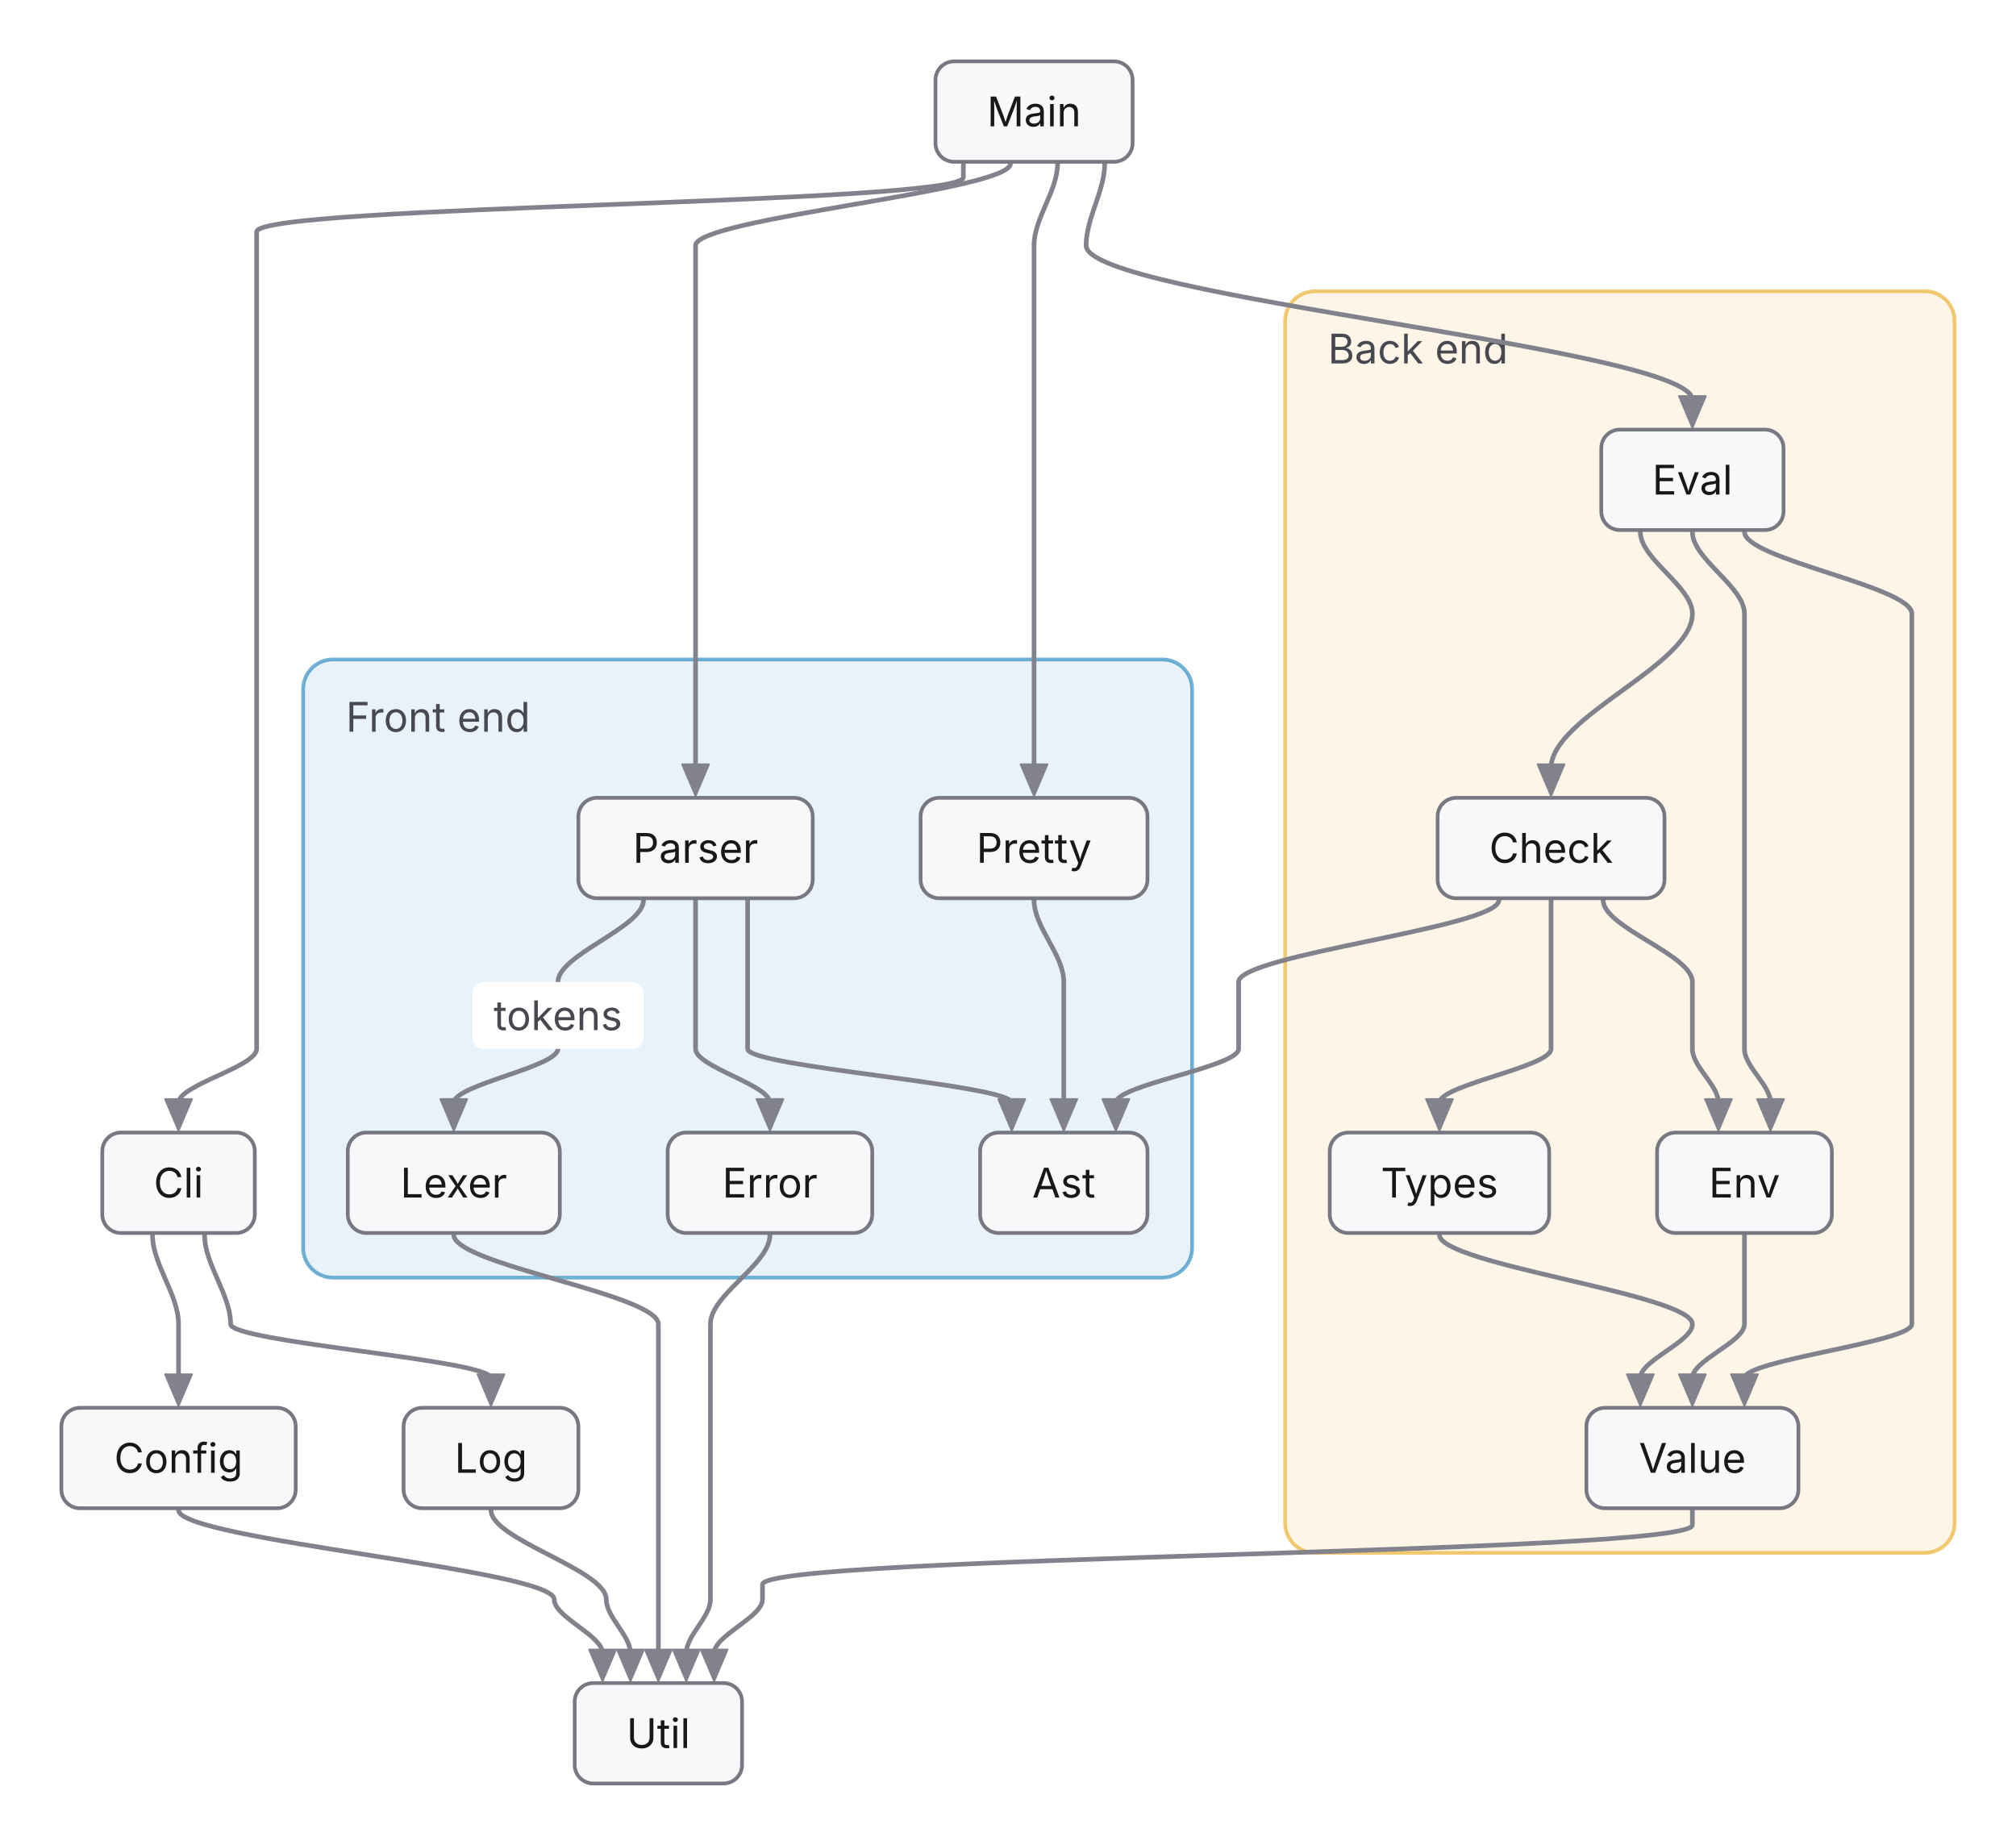
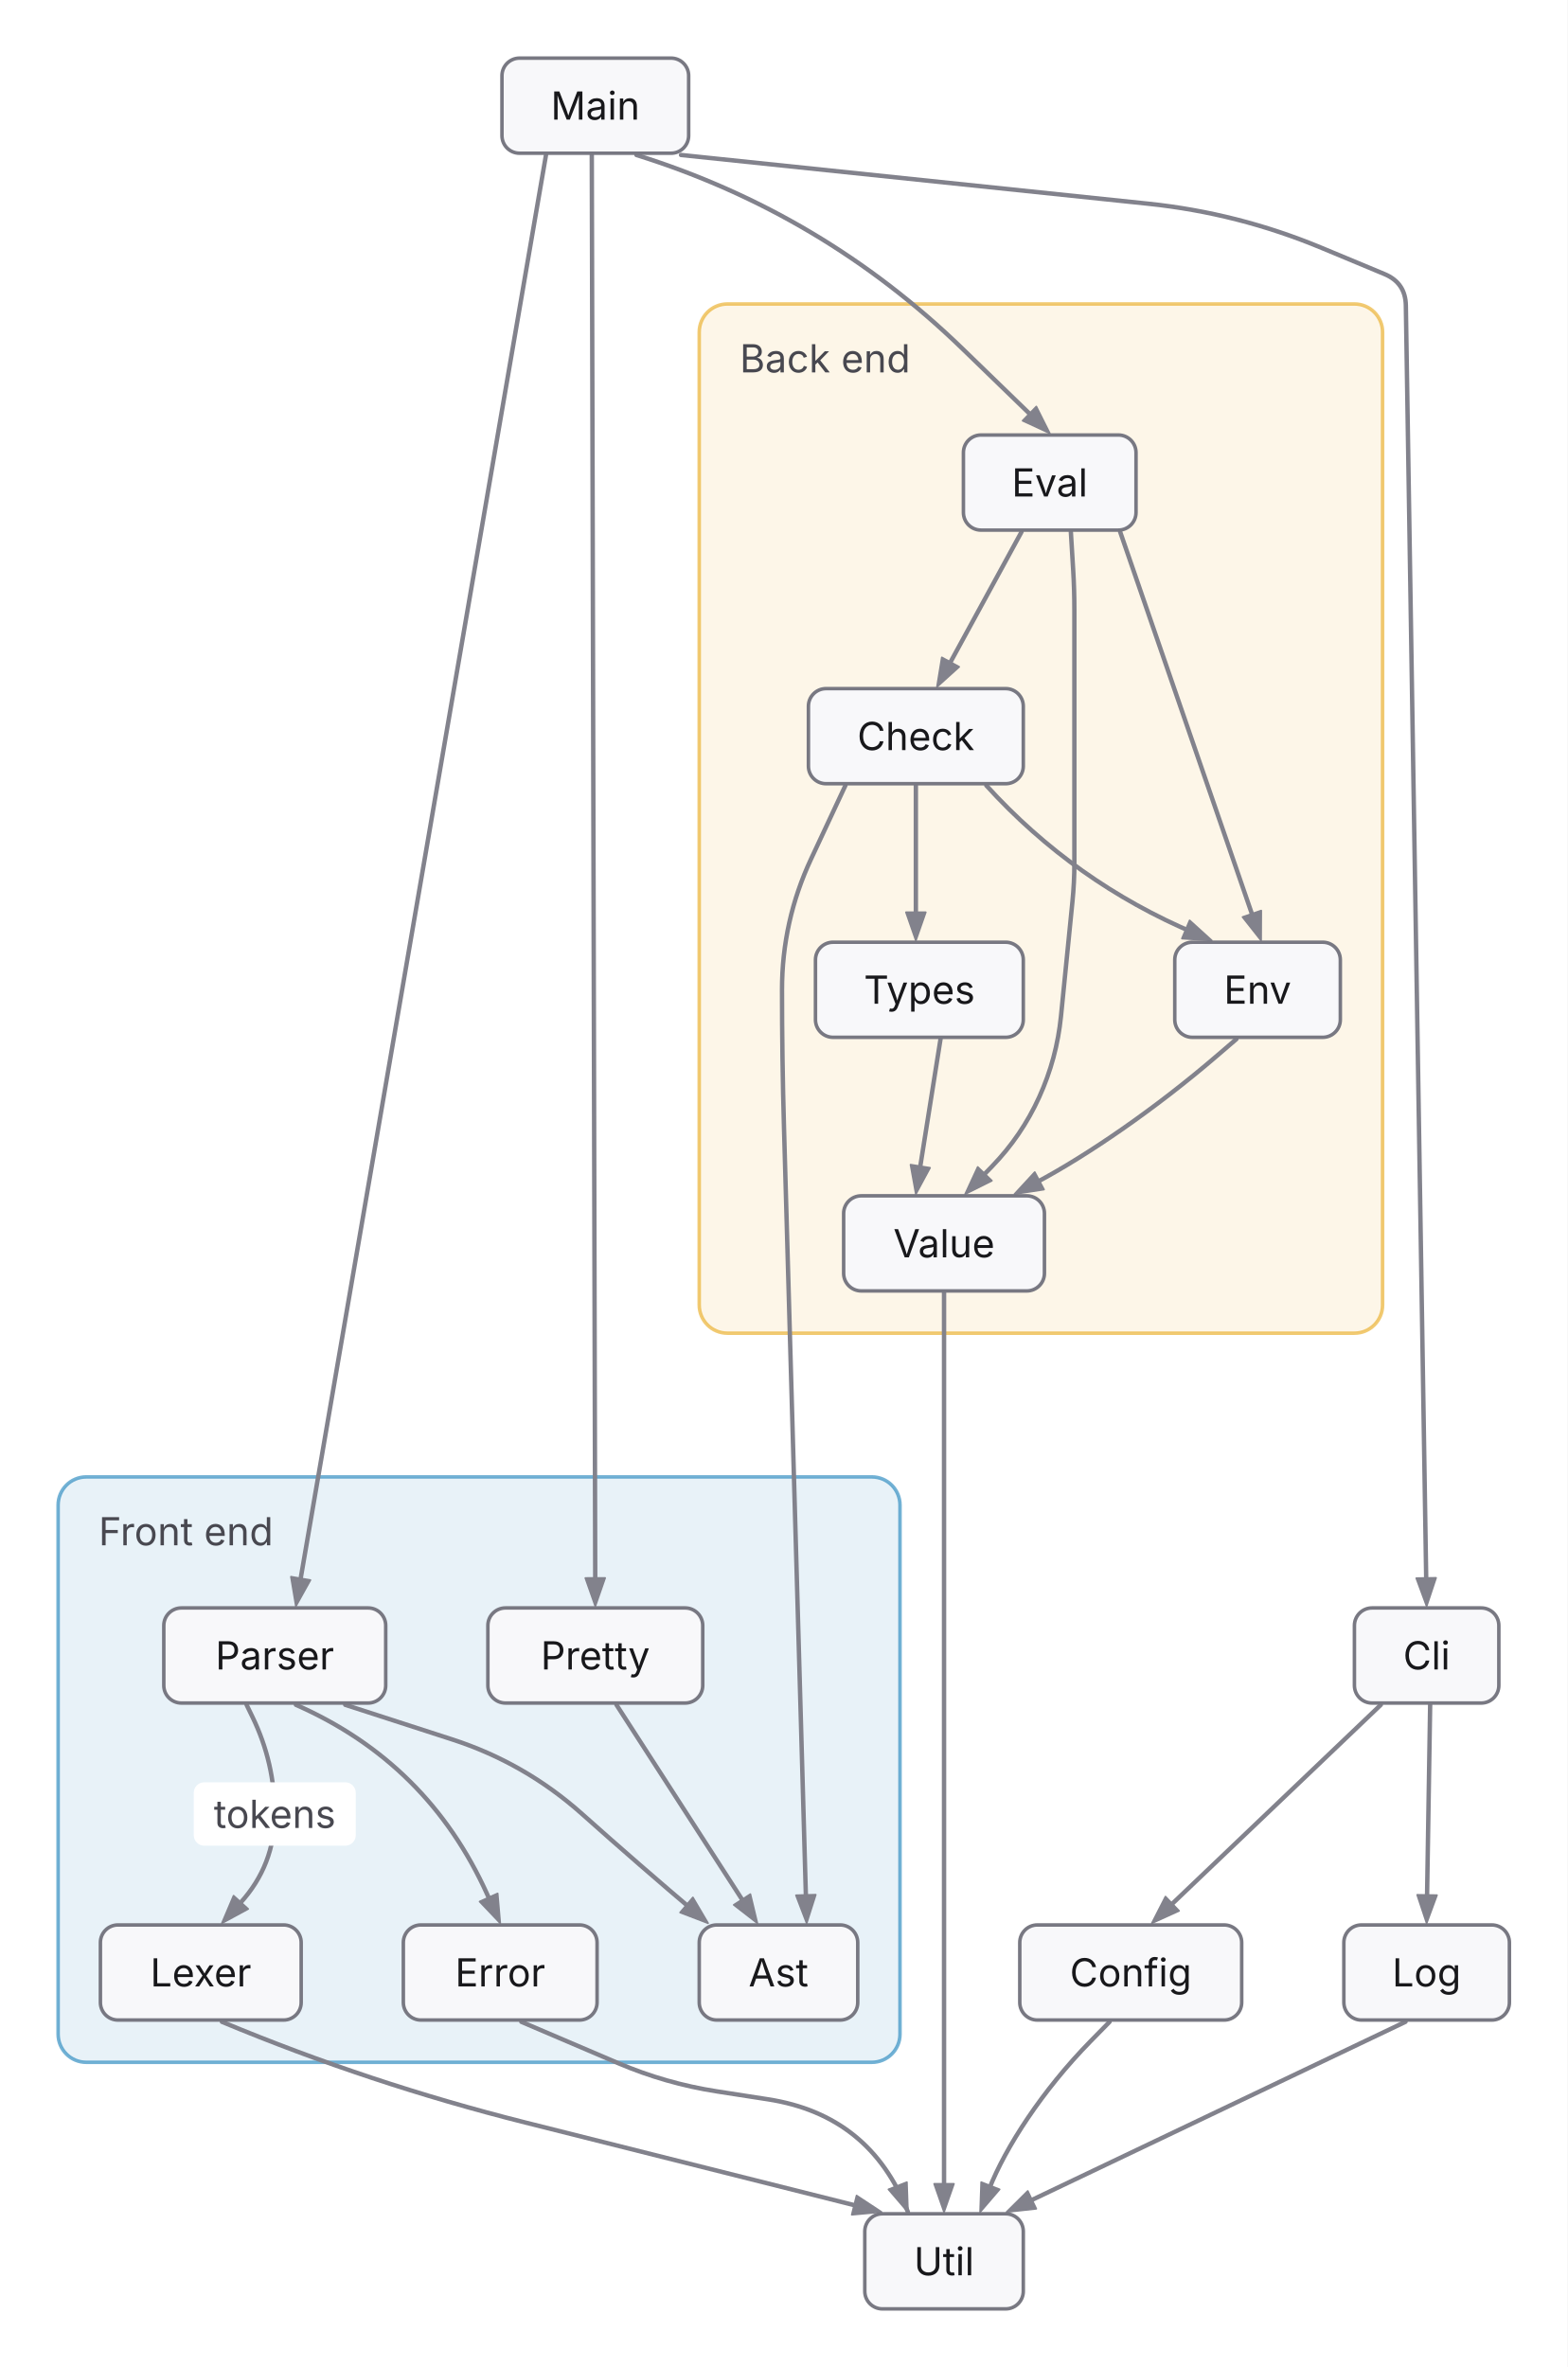
- <svg xmlns="http://www.w3.org/2000/svg" width="542" height="496" viewBox="0 0 542 496">
-   <path d="M0 0 L542 0 L542 496 L0 496 Z" fill="#ffffff" />
+ <svg xmlns="http://www.w3.org/2000/svg" width="445" height="672" viewBox="0 0 445 672">
+   <path d="M0 0 L445 0 L445 672 L0 672 Z" fill="#ffffff" />
  <g opacity="0.09">
-     <path d="M89.5 177.3 L312.5 177.3 C316.92 177.3 320.5 180.88 320.5 185.3 L320.5 335.5 C320.5 339.92 316.92 343.5 312.5 343.5 L89.5 343.5 C85.08 343.5 81.5 339.92 81.5 335.5 L81.5 185.3 C81.5 180.88 85.08 177.3 89.5 177.3 Z" fill="#0072b2" />
+     <path d="M24.5 419.3 L247.5 419.3 C251.92 419.3 255.5 422.88 255.5 427.3 L255.5 577.5 C255.5 581.92 251.92 585.5 247.5 585.5 L24.5 585.5 C20.08 585.5 16.5 581.92 16.5 577.5 L16.5 427.3 C16.5 422.88 20.08 419.3 24.5 419.3 Z" fill="#0072b2" />
  </g>
  <g opacity="0.55">
-     <path d="M89.5 177.3 L312.5 177.3 C316.92 177.3 320.5 180.88 320.5 185.3 L320.5 335.5 C320.5 339.92 316.92 343.5 312.5 343.5 L89.5 343.5 C85.08 343.5 81.5 339.92 81.5 335.5 L81.5 185.3 C81.5 180.88 85.08 177.3 89.5 177.3 Z" fill="none" stroke="#0072b2" stroke-width="1" />
+     <path d="M24.5 419.3 L247.5 419.3 C251.92 419.3 255.5 422.88 255.5 427.3 L255.5 577.5 C255.5 581.92 251.92 585.5 247.5 585.5 L24.5 585.5 C20.08 585.5 16.5 581.92 16.5 577.5 L16.5 427.3 C16.5 422.88 20.08 419.3 24.5 419.3 Z" fill="none" stroke="#0072b2" stroke-width="1" />
  </g>
-   <text x="93" y="196.72" font-size="11" fill="#484850" text-anchor="start" font-family="Inter, &quot;Helvetica Neue&quot;, Helvetica, Arial, sans-serif">Front end</text>
+   <text x="28" y="438.72" font-size="11" fill="#484850" text-anchor="start" font-family="Inter, &quot;Helvetica Neue&quot;, Helvetica, Arial, sans-serif">Front end</text>
  <g opacity="0.09">
-     <path d="M353.5 78.3 L517.5 78.3 C521.92 78.3 525.5 81.88 525.5 86.3 L525.5 409.5 C525.5 413.92 521.92 417.5 517.5 417.5 L353.5 417.5 C349.08 417.5 345.5 413.92 345.5 409.5 L345.5 86.3 C345.5 81.88 349.08 78.3 353.5 78.3 Z" fill="#e69f00" />
+     <path d="M206.5 86.3 L384.5 86.3 C388.92 86.3 392.5 89.88 392.5 94.3 L392.5 370.5 C392.5 374.92 388.92 378.5 384.5 378.5 L206.5 378.5 C202.08 378.5 198.5 374.92 198.5 370.5 L198.5 94.3 C198.5 89.88 202.08 86.3 206.5 86.3 Z" fill="#e69f00" />
  </g>
  <g opacity="0.55">
-     <path d="M353.5 78.3 L517.5 78.3 C521.92 78.3 525.5 81.88 525.5 86.3 L525.5 409.5 C525.5 413.92 521.92 417.5 517.5 417.5 L353.5 417.5 C349.08 417.5 345.5 413.92 345.5 409.5 L345.5 86.3 C345.5 81.88 349.08 78.3 353.5 78.3 Z" fill="none" stroke="#e69f00" stroke-width="1" />
+     <path d="M206.5 86.3 L384.5 86.3 C388.92 86.3 392.5 89.88 392.5 94.3 L392.5 370.5 C392.5 374.92 388.92 378.5 384.5 378.5 L206.5 378.5 C202.08 378.5 198.5 374.92 198.5 370.5 L198.5 94.3 C198.5 89.88 202.08 86.3 206.5 86.3 Z" fill="none" stroke="#e69f00" stroke-width="1" />
  </g>
-   <text x="357" y="97.72" font-size="11" fill="#484850" text-anchor="start" font-family="Inter, &quot;Helvetica Neue&quot;, Helvetica, Arial, sans-serif">Back end</text>
-   <path d="M259 44 C259 45.22 259 46.44 259 47.67 C259 55 69 55 69 62.33 C69 63.56 69 64.78 69 66 C69 82.33 69 98.67 69 115 C69 124.33 69 133.67 69 143 C69 150.33 69 157.67 69 165 C69 181.33 69 197.67 69 214 C69 223.33 69 232.67 69 242 C69 249.33 69 256.67 69 264 C69 270 69 276 69 282 C69 286.83 48 291.67 48 296.5" fill="none" stroke="#82828c" stroke-width="1.25" stroke-linecap="round" stroke-linejoin="round" />
-   <path d="M48 304 L44.4 295.5 L51.6 295.5 Z" fill="#82828c" stroke="#82828c" stroke-width="0.5" stroke-linecap="round" stroke-linejoin="round" />
-   <path d="M271.67 44 C271.67 51.33 187 58.67 187 66 C187 82.33 187 98.67 187 115 C187 124.33 187 133.67 187 143 C187 150.33 187 157.67 187 165 C187 178.83 187 192.67 187 206.5" fill="none" stroke="#82828c" stroke-width="1.25" stroke-linecap="round" stroke-linejoin="round" />
-   <path d="M187 214 L183.4 205.5 L190.6 205.5 Z" fill="#82828c" stroke="#82828c" stroke-width="0.5" stroke-linecap="round" stroke-linejoin="round" />
-   <path d="M297 44 C297 51.33 292 58.67 292 66 C292 79.83 455 93.67 455 107.5" fill="none" stroke="#82828c" stroke-width="1.25" stroke-linecap="round" stroke-linejoin="round" />
-   <path d="M455 115 L451.4 106.5 L458.6 106.5 Z" fill="#82828c" stroke="#82828c" stroke-width="0.5" stroke-linecap="round" stroke-linejoin="round" />
-   <path d="M41 332 C41 340 48 348 48 356 C48 360.83 48 365.67 48 370.5" fill="none" stroke="#82828c" stroke-width="1.25" stroke-linecap="round" stroke-linejoin="round" />
-   <path d="M48 378 L44.4 369.5 L51.6 369.5 Z" fill="#82828c" stroke="#82828c" stroke-width="0.5" stroke-linecap="round" stroke-linejoin="round" />
-   <path d="M55 332 C55 340 62 348 62 356 C62 360.83 132 365.67 132 370.5" fill="none" stroke="#82828c" stroke-width="1.25" stroke-linecap="round" stroke-linejoin="round" />
-   <path d="M132 378 L128.4 369.5 L135.6 369.5 Z" fill="#82828c" stroke="#82828c" stroke-width="0.5" stroke-linecap="round" stroke-linejoin="round" />
-   <path d="M173 242 C173 249.33 150 256.67 150 264 C150 270 150 276 150 282 C150 286.83 122 291.67 122 296.5" fill="none" stroke="#82828c" stroke-width="1.25" stroke-linecap="round" stroke-linejoin="round" />
-   <path d="M122 304 L118.4 295.5 L125.6 295.5 Z" fill="#82828c" stroke="#82828c" stroke-width="0.5" stroke-linecap="round" stroke-linejoin="round" />
-   <path d="M130 264 L170 264 C171.66 264 173 265.34 173 267 L173 279 C173 280.66 171.66 282 170 282 L130 282 C128.34 282 127 280.66 127 279 L127 267 C127 265.34 128.34 264 130 264 Z" fill="#ffffff" />
-   <text x="150" y="276.96" font-size="11" fill="#484850" text-anchor="middle" font-family="Inter, &quot;Helvetica Neue&quot;, Helvetica, Arial, sans-serif">tokens</text>
-   <path d="M201 242 C201 249.33 201 256.67 201 264 C201 270 201 276 201 282 C201 286.83 272 291.67 272 296.5" fill="none" stroke="#82828c" stroke-width="1.25" stroke-linecap="round" stroke-linejoin="round" />
-   <path d="M272 304 L268.4 295.5 L275.6 295.5 Z" fill="#82828c" stroke="#82828c" stroke-width="0.5" stroke-linecap="round" stroke-linejoin="round" />
-   <path d="M187 242 C187 249.33 187 256.67 187 264 C187 270 187 276 187 282 C187 286.83 207 291.67 207 296.5" fill="none" stroke="#82828c" stroke-width="1.25" stroke-linecap="round" stroke-linejoin="round" />
-   <path d="M207 304 L203.4 295.5 L210.6 295.5 Z" fill="#82828c" stroke="#82828c" stroke-width="0.5" stroke-linecap="round" stroke-linejoin="round" />
-   <path d="M441 143 C441 150.33 455 157.67 455 165 C455 178.83 417 192.67 417 206.5" fill="none" stroke="#82828c" stroke-width="1.25" stroke-linecap="round" stroke-linejoin="round" />
-   <path d="M417 214 L413.4 205.5 L420.6 205.5 Z" fill="#82828c" stroke="#82828c" stroke-width="0.5" stroke-linecap="round" stroke-linejoin="round" />
-   <path d="M455 143 C455 150.33 469 157.67 469 165 C469 181.33 469 197.67 469 214 C469 223.33 469 232.67 469 242 C469 249.33 469 256.67 469 264 C469 270 469 276 469 282 C469 286.83 476 291.67 476 296.5" fill="none" stroke="#82828c" stroke-width="1.25" stroke-linecap="round" stroke-linejoin="round" />
-   <path d="M476 304 L472.4 295.5 L479.6 295.5 Z" fill="#82828c" stroke="#82828c" stroke-width="0.5" stroke-linecap="round" stroke-linejoin="round" />
-   <path d="M469 143 C469 150.33 514 157.67 514 165 C514 181.33 514 197.67 514 214 C514 223.33 514 232.67 514 242 C514 249.33 514 256.67 514 264 C514 270 514 276 514 282 C514 289.33 514 296.67 514 304 C514 313.33 514 322.67 514 332 C514 340 514 348 514 356 C514 360.83 469 365.67 469 370.5" fill="none" stroke="#82828c" stroke-width="1.25" stroke-linecap="round" stroke-linejoin="round" />
-   <path d="M469 378 L465.4 369.5 L472.6 369.5 Z" fill="#82828c" stroke="#82828c" stroke-width="0.5" stroke-linecap="round" stroke-linejoin="round" />
-   <path d="M417 242 C417 249.33 417 256.67 417 264 C417 270 417 276 417 282 C417 286.83 387 291.67 387 296.5" fill="none" stroke="#82828c" stroke-width="1.25" stroke-linecap="round" stroke-linejoin="round" />
-   <path d="M387 304 L383.4 295.5 L390.6 295.5 Z" fill="#82828c" stroke="#82828c" stroke-width="0.5" stroke-linecap="round" stroke-linejoin="round" />
-   <path d="M431 242 C431 249.33 455 256.67 455 264 C455 270 455 276 455 282 C455 286.83 462 291.67 462 296.5" fill="none" stroke="#82828c" stroke-width="1.25" stroke-linecap="round" stroke-linejoin="round" />
-   <path d="M462 304 L458.4 295.5 L465.6 295.5 Z" fill="#82828c" stroke="#82828c" stroke-width="0.5" stroke-linecap="round" stroke-linejoin="round" />
-   <path d="M403 242 C403 249.33 333 256.67 333 264 C333 270 333 276 333 282 C333 286.83 300 291.67 300 296.5" fill="none" stroke="#82828c" stroke-width="1.25" stroke-linecap="round" stroke-linejoin="round" />
-   <path d="M300 304 L296.4 295.5 L303.6 295.5 Z" fill="#82828c" stroke="#82828c" stroke-width="0.5" stroke-linecap="round" stroke-linejoin="round" />
-   <path d="M387 332 C387 340 455 348 455 356 C455 360.83 441 365.67 441 370.5" fill="none" stroke="#82828c" stroke-width="1.25" stroke-linecap="round" stroke-linejoin="round" />
-   <path d="M441 378 L437.4 369.5 L444.6 369.5 Z" fill="#82828c" stroke="#82828c" stroke-width="0.5" stroke-linecap="round" stroke-linejoin="round" />
-   <path d="M469 332 C469 340 469 348 469 356 C469 360.83 455 365.67 455 370.5" fill="none" stroke="#82828c" stroke-width="1.25" stroke-linecap="round" stroke-linejoin="round" />
-   <path d="M455 378 L451.4 369.5 L458.6 369.5 Z" fill="#82828c" stroke="#82828c" stroke-width="0.5" stroke-linecap="round" stroke-linejoin="round" />
-   <path d="M48 406 C48 414 149 422 149 430 C149 434.83 162 439.67 162 444.5" fill="none" stroke="#82828c" stroke-width="1.25" stroke-linecap="round" stroke-linejoin="round" />
-   <path d="M162 452 L158.4 443.5 L165.6 443.5 Z" fill="#82828c" stroke="#82828c" stroke-width="0.5" stroke-linecap="round" stroke-linejoin="round" />
-   <path d="M132 406 C132 414 163 422 163 430 C163 434.83 169.5 439.67 169.5 444.5" fill="none" stroke="#82828c" stroke-width="1.25" stroke-linecap="round" stroke-linejoin="round" />
-   <path d="M169.5 452 L165.9 443.5 L173.1 443.5 Z" fill="#82828c" stroke="#82828c" stroke-width="0.5" stroke-linecap="round" stroke-linejoin="round" />
-   <path d="M122 332 C122 340 177 348 177 356 C177 363.33 177 370.67 177 378 C177 387.33 177 396.67 177 406 C177 414 177 422 177 430 C177 434.83 177 439.67 177 444.5" fill="none" stroke="#82828c" stroke-width="1.25" stroke-linecap="round" stroke-linejoin="round" />
-   <path d="M177 452 L173.4 443.5 L180.6 443.5 Z" fill="#82828c" stroke="#82828c" stroke-width="0.5" stroke-linecap="round" stroke-linejoin="round" />
-   <path d="M207 332 C207 340 191 348 191 356 C191 363.33 191 370.67 191 378 C191 387.33 191 396.67 191 406 C191 414 191 422 191 430 C191 434.83 184.5 439.67 184.5 444.5" fill="none" stroke="#82828c" stroke-width="1.25" stroke-linecap="round" stroke-linejoin="round" />
-   <path d="M184.5 452 L180.9 443.5 L188.1 443.5 Z" fill="#82828c" stroke="#82828c" stroke-width="0.5" stroke-linecap="round" stroke-linejoin="round" />
-   <path d="M278 242 C278 249.33 286 256.67 286 264 C286 270 286 276 286 282 C286 286.83 286 291.67 286 296.5" fill="none" stroke="#82828c" stroke-width="1.25" stroke-linecap="round" stroke-linejoin="round" />
-   <path d="M286 304 L282.4 295.5 L289.6 295.5 Z" fill="#82828c" stroke="#82828c" stroke-width="0.5" stroke-linecap="round" stroke-linejoin="round" />
-   <path d="M284.33 44 C284.33 51.33 278 58.67 278 66 C278 82.33 278 98.67 278 115 C278 124.33 278 133.67 278 143 C278 150.33 278 157.67 278 165 C278 178.83 278 192.67 278 206.5" fill="none" stroke="#82828c" stroke-width="1.25" stroke-linecap="round" stroke-linejoin="round" />
-   <path d="M278 214 L274.4 205.5 L281.6 205.5 Z" fill="#82828c" stroke="#82828c" stroke-width="0.5" stroke-linecap="round" stroke-linejoin="round" />
-   <path d="M455 406 C455 407.33 455 408.67 455 410 C455 418 205 418 205 426 C205 427.33 205 428.67 205 430 C205 434.83 192 439.67 192 444.5" fill="none" stroke="#82828c" stroke-width="1.25" stroke-linecap="round" stroke-linejoin="round" />
-   <path d="M192 452 L188.4 443.5 L195.6 443.5 Z" fill="#82828c" stroke="#82828c" stroke-width="0.5" stroke-linecap="round" stroke-linejoin="round" />
-   <path d="M256.5 16.5 L299.5 16.5 C302.26 16.5 304.5 18.74 304.5 21.5 L304.5 38.5 C304.5 41.26 302.26 43.5 299.5 43.5 L256.5 43.5 C253.74 43.5 251.5 41.26 251.5 38.5 L251.5 21.5 C251.5 18.74 253.74 16.5 256.5 16.5 Z" fill="#f8f8fa" stroke="#787882" stroke-width="1" />
-   <text x="278" y="33.96" font-size="11" fill="#18181b" text-anchor="middle" font-family="Inter, &quot;Helvetica Neue&quot;, Helvetica, Arial, sans-serif">Main</text>
-   <path d="M32.5 304.5 L63.5 304.5 C66.26 304.5 68.5 306.74 68.5 309.5 L68.5 326.5 C68.5 329.26 66.26 331.5 63.5 331.5 L32.5 331.5 C29.74 331.5 27.5 329.26 27.5 326.5 L27.5 309.5 C27.5 306.74 29.74 304.5 32.5 304.5 Z" fill="#f8f8fa" stroke="#787882" stroke-width="1" />
-   <text x="48" y="321.96" font-size="11" fill="#18181b" text-anchor="middle" font-family="Inter, &quot;Helvetica Neue&quot;, Helvetica, Arial, sans-serif">Cli</text>
-   <path d="M21.5 378.5 L74.5 378.5 C77.26 378.5 79.5 380.74 79.5 383.5 L79.5 400.5 C79.5 403.26 77.26 405.5 74.5 405.5 L21.5 405.5 C18.74 405.5 16.5 403.26 16.5 400.5 L16.5 383.5 C16.5 380.74 18.74 378.5 21.5 378.5 Z" fill="#f8f8fa" stroke="#787882" stroke-width="1" />
-   <text x="48" y="395.96" font-size="11" fill="#18181b" text-anchor="middle" font-family="Inter, &quot;Helvetica Neue&quot;, Helvetica, Arial, sans-serif">Config</text>
-   <path d="M113.5 378.5 L150.5 378.5 C153.26 378.5 155.5 380.74 155.5 383.5 L155.5 400.5 C155.5 403.26 153.26 405.5 150.5 405.5 L113.5 405.5 C110.74 405.5 108.5 403.26 108.5 400.5 L108.5 383.5 C108.5 380.74 110.74 378.5 113.5 378.5 Z" fill="#f8f8fa" stroke="#787882" stroke-width="1" />
-   <text x="132" y="395.96" font-size="11" fill="#18181b" text-anchor="middle" font-family="Inter, &quot;Helvetica Neue&quot;, Helvetica, Arial, sans-serif">Log</text>
-   <path d="M160.5 214.5 L213.5 214.5 C216.26 214.5 218.5 216.74 218.5 219.5 L218.5 236.5 C218.5 239.26 216.26 241.5 213.5 241.5 L160.5 241.5 C157.74 241.5 155.5 239.26 155.5 236.5 L155.5 219.5 C155.5 216.74 157.74 214.5 160.5 214.5 Z" fill="#f8f8fa" stroke="#787882" stroke-width="1" />
-   <text x="187" y="231.96" font-size="11" fill="#18181b" text-anchor="middle" font-family="Inter, &quot;Helvetica Neue&quot;, Helvetica, Arial, sans-serif">Parser</text>
-   <path d="M98.5 304.5 L145.5 304.5 C148.26 304.5 150.5 306.74 150.5 309.5 L150.5 326.5 C150.5 329.26 148.26 331.5 145.5 331.5 L98.5 331.5 C95.74 331.5 93.5 329.26 93.5 326.5 L93.5 309.5 C93.5 306.74 95.74 304.5 98.5 304.5 Z" fill="#f8f8fa" stroke="#787882" stroke-width="1" />
-   <text x="122" y="321.96" font-size="11" fill="#18181b" text-anchor="middle" font-family="Inter, &quot;Helvetica Neue&quot;, Helvetica, Arial, sans-serif">Lexer</text>
-   <path d="M268.5 304.5 L303.5 304.5 C306.26 304.5 308.5 306.74 308.5 309.5 L308.5 326.5 C308.5 329.26 306.26 331.5 303.5 331.5 L268.5 331.5 C265.74 331.5 263.5 329.26 263.5 326.5 L263.5 309.5 C263.5 306.74 265.74 304.5 268.5 304.5 Z" fill="#f8f8fa" stroke="#787882" stroke-width="1" />
-   <text x="286" y="321.96" font-size="11" fill="#18181b" text-anchor="middle" font-family="Inter, &quot;Helvetica Neue&quot;, Helvetica, Arial, sans-serif">Ast</text>
-   <path d="M184.5 304.5 L229.5 304.5 C232.26 304.5 234.5 306.74 234.5 309.5 L234.5 326.5 C234.5 329.26 232.26 331.5 229.5 331.5 L184.5 331.5 C181.74 331.5 179.5 329.26 179.5 326.5 L179.5 309.5 C179.5 306.74 181.74 304.5 184.5 304.5 Z" fill="#f8f8fa" stroke="#787882" stroke-width="1" />
-   <text x="207" y="321.96" font-size="11" fill="#18181b" text-anchor="middle" font-family="Inter, &quot;Helvetica Neue&quot;, Helvetica, Arial, sans-serif">Error</text>
-   <path d="M435.5 115.5 L474.5 115.5 C477.26 115.5 479.5 117.74 479.5 120.5 L479.5 137.5 C479.5 140.26 477.26 142.5 474.5 142.5 L435.5 142.5 C432.74 142.5 430.5 140.26 430.5 137.5 L430.5 120.5 C430.5 117.74 432.74 115.5 435.5 115.5 Z" fill="#f8f8fa" stroke="#787882" stroke-width="1" />
-   <text x="455" y="132.96" font-size="11" fill="#18181b" text-anchor="middle" font-family="Inter, &quot;Helvetica Neue&quot;, Helvetica, Arial, sans-serif">Eval</text>
-   <path d="M391.5 214.5 L442.5 214.5 C445.26 214.5 447.5 216.74 447.5 219.5 L447.5 236.5 C447.5 239.26 445.26 241.5 442.5 241.5 L391.5 241.5 C388.74 241.5 386.5 239.26 386.5 236.5 L386.5 219.5 C386.5 216.74 388.74 214.5 391.5 214.5 Z" fill="#f8f8fa" stroke="#787882" stroke-width="1" />
-   <text x="417" y="231.96" font-size="11" fill="#18181b" text-anchor="middle" font-family="Inter, &quot;Helvetica Neue&quot;, Helvetica, Arial, sans-serif">Check</text>
-   <path d="M362.5 304.5 L411.5 304.5 C414.26 304.5 416.5 306.74 416.5 309.5 L416.5 326.5 C416.5 329.26 414.26 331.5 411.5 331.5 L362.5 331.5 C359.74 331.5 357.5 329.26 357.5 326.5 L357.5 309.5 C357.5 306.74 359.74 304.5 362.5 304.5 Z" fill="#f8f8fa" stroke="#787882" stroke-width="1" />
-   <text x="387" y="321.96" font-size="11" fill="#18181b" text-anchor="middle" font-family="Inter, &quot;Helvetica Neue&quot;, Helvetica, Arial, sans-serif">Types</text>
-   <path d="M450.5 304.5 L487.5 304.5 C490.26 304.5 492.5 306.74 492.5 309.5 L492.5 326.5 C492.5 329.26 490.26 331.5 487.5 331.5 L450.5 331.5 C447.74 331.5 445.5 329.26 445.5 326.5 L445.5 309.5 C445.5 306.74 447.74 304.5 450.5 304.5 Z" fill="#f8f8fa" stroke="#787882" stroke-width="1" />
-   <text x="469" y="321.96" font-size="11" fill="#18181b" text-anchor="middle" font-family="Inter, &quot;Helvetica Neue&quot;, Helvetica, Arial, sans-serif">Env</text>
-   <path d="M431.5 378.5 L478.5 378.5 C481.26 378.5 483.5 380.74 483.5 383.5 L483.5 400.5 C483.5 403.26 481.26 405.5 478.5 405.5 L431.5 405.5 C428.74 405.5 426.5 403.26 426.5 400.5 L426.5 383.5 C426.5 380.74 428.74 378.5 431.5 378.5 Z" fill="#f8f8fa" stroke="#787882" stroke-width="1" />
-   <text x="455" y="395.96" font-size="11" fill="#18181b" text-anchor="middle" font-family="Inter, &quot;Helvetica Neue&quot;, Helvetica, Arial, sans-serif">Value</text>
-   <path d="M159.5 452.5 L194.5 452.5 C197.26 452.5 199.5 454.74 199.5 457.5 L199.5 474.5 C199.5 477.26 197.26 479.5 194.5 479.5 L159.5 479.5 C156.74 479.5 154.5 477.26 154.5 474.5 L154.5 457.5 C154.5 454.74 156.74 452.5 159.5 452.5 Z" fill="#f8f8fa" stroke="#787882" stroke-width="1" />
-   <text x="177" y="469.96" font-size="11" fill="#18181b" text-anchor="middle" font-family="Inter, &quot;Helvetica Neue&quot;, Helvetica, Arial, sans-serif">Util</text>
-   <path d="M252.5 214.5 L303.5 214.5 C306.26 214.5 308.5 216.74 308.5 219.5 L308.5 236.5 C308.5 239.26 306.26 241.5 303.5 241.5 L252.5 241.5 C249.74 241.5 247.5 239.26 247.5 236.5 L247.5 219.5 C247.5 216.74 249.74 214.5 252.5 214.5 Z" fill="#f8f8fa" stroke="#787882" stroke-width="1" />
-   <text x="278" y="231.96" font-size="11" fill="#18181b" text-anchor="middle" font-family="Inter, &quot;Helvetica Neue&quot;, Helvetica, Arial, sans-serif">Pretty</text>
+   <text x="210" y="105.72" font-size="11" fill="#484850" text-anchor="start" font-family="Inter, &quot;Helvetica Neue&quot;, Helvetica, Arial, sans-serif">Back end</text>
+   <path d="M193.33 44 L325.91 57.83 Q351.5 60.5 375.25 70.4 L393.06 77.82 Q399 80.3 399.1 86.73 L404.89 449" fill="none" stroke="#82828c" stroke-width="1.25" stroke-linecap="round" stroke-linejoin="round" />
+   <path d="M405 456 L402.07 448.05 L407.67 447.96 Z" fill="#82828c" stroke="#82828c" stroke-width="0.5" stroke-linecap="round" stroke-linejoin="round" />
+   <path d="M155 44 L85.19 449.1" fill="none" stroke="#82828c" stroke-width="1.25" stroke-linecap="round" stroke-linejoin="round" />
+   <path d="M84 456 L82.6 447.64 L88.12 448.59 Z" fill="#82828c" stroke="#82828c" stroke-width="0.5" stroke-linecap="round" stroke-linejoin="round" />
+   <path d="M180.67 44 Q233.5 60.5 273.25 99.02 L292.97 118.13" fill="none" stroke="#82828c" stroke-width="1.25" stroke-linecap="round" stroke-linejoin="round" />
+   <path d="M298 123 L290.31 119.44 L294.2 115.42 Z" fill="#82828c" stroke="#82828c" stroke-width="0.5" stroke-linecap="round" stroke-linejoin="round" />
+   <path d="M392 484 L332.07 541.17" fill="none" stroke="#82828c" stroke-width="1.25" stroke-linecap="round" stroke-linejoin="round" />
+   <path d="M327 546 L330.86 538.45 L334.72 542.5 Z" fill="#82828c" stroke="#82828c" stroke-width="0.5" stroke-linecap="round" stroke-linejoin="round" />
+   <path d="M406 484 L405.11 539" fill="none" stroke="#82828c" stroke-width="1.25" stroke-linecap="round" stroke-linejoin="round" />
+   <path d="M405 546 L402.33 537.96 L407.93 538.05 Z" fill="#82828c" stroke="#82828c" stroke-width="0.5" stroke-linecap="round" stroke-linejoin="round" />
+   <path d="M70 484 L71.67 487.45 Q78 500.5 78 515 Q78 529.5 68.25 540.23 L65.62 543.11" fill="none" stroke="#82828c" stroke-width="1.25" stroke-linecap="round" stroke-linejoin="round" />
+   <path d="M63 546 L66.31 538.2 L70.45 541.96 Z" fill="#82828c" stroke="#82828c" stroke-width="0.5" stroke-linecap="round" stroke-linejoin="round" />
+   <path d="M58 506 L98 506 C99.66 506 101 507.34 101 509 L101 521 C101 522.66 99.66 524 98 524 L58 524 C56.34 524 55 522.66 55 521 L55 509 C55 507.34 56.34 506 58 506 Z" fill="#ffffff" />
+   <text x="78" y="518.96" font-size="11" fill="#484850" text-anchor="middle" font-family="Inter, &quot;Helvetica Neue&quot;, Helvetica, Arial, sans-serif">tokens</text>
+   <path d="M98 484 L128.28 493.8 Q149 500.5 165.25 515 Q181.5 529.5 198.13 543.57 L199.56 544.78" fill="none" stroke="#82828c" stroke-width="1.25" stroke-linecap="round" stroke-linejoin="round" />
+   <path d="M201 546 L193.08 542.97 L196.7 538.69 Z" fill="#82828c" stroke="#82828c" stroke-width="0.5" stroke-linecap="round" stroke-linejoin="round" />
+   <path d="M84 484 Q121.5 500.5 138.33 537.85 L140.16 541.93" fill="none" stroke="#82828c" stroke-width="1.25" stroke-linecap="round" stroke-linejoin="round" />
+   <path d="M142 546 L136.16 539.86 L141.27 537.56 Z" fill="#82828c" stroke="#82828c" stroke-width="0.5" stroke-linecap="round" stroke-linejoin="round" />
+   <path d="M290 151 L269.35 188.85" fill="none" stroke="#82828c" stroke-width="1.25" stroke-linecap="round" stroke-linejoin="round" />
+   <path d="M266 195 L267.37 186.64 L272.29 189.32 Z" fill="#82828c" stroke="#82828c" stroke-width="0.5" stroke-linecap="round" stroke-linejoin="round" />
+   <path d="M318 151 L355.72 260.38" fill="none" stroke="#82828c" stroke-width="1.25" stroke-linecap="round" stroke-linejoin="round" />
+   <path d="M358 267 L352.75 260.35 L358.04 258.52 Z" fill="#82828c" stroke="#82828c" stroke-width="0.5" stroke-linecap="round" stroke-linejoin="round" />
+   <path d="M304 151 L304.67 162.01 Q305 167.5 305 173 L305 184 L305 234 L305 245 Q305 250.5 304.45 255.97 L301.2 288.48 Q300 300.5 295 311.5 Q290 322.5 281.59 331.17 L277.79 335.09" fill="none" stroke="#82828c" stroke-width="1.25" stroke-linecap="round" stroke-linejoin="round" />
+   <path d="M274 339 L277.56 331.31 L281.58 335.21 Z" fill="#82828c" stroke="#82828c" stroke-width="0.5" stroke-linecap="round" stroke-linejoin="round" />
+   <path d="M260 223 L260 260" fill="none" stroke="#82828c" stroke-width="1.25" stroke-linecap="round" stroke-linejoin="round" />
+   <path d="M260 267 L257.2 259 L262.8 259 Z" fill="#82828c" stroke="#82828c" stroke-width="0.5" stroke-linecap="round" stroke-linejoin="round" />
+   <path d="M280 223 Q305 250.5 339.23 264.98 L341.61 265.99" fill="none" stroke="#82828c" stroke-width="1.25" stroke-linecap="round" stroke-linejoin="round" />
+   <path d="M344 267 L335.54 266.46 L337.72 261.3 Z" fill="#82828c" stroke="#82828c" stroke-width="0.5" stroke-linecap="round" stroke-linejoin="round" />
+   <path d="M240 223 L230.26 243.84 Q222 261.5 222 281 Q222 300.5 222.56 319.99 L228.8 539" fill="none" stroke="#82828c" stroke-width="1.25" stroke-linecap="round" stroke-linejoin="round" />
+   <path d="M229 546 L225.97 538.08 L231.57 537.92 Z" fill="#82828c" stroke="#82828c" stroke-width="0.5" stroke-linecap="round" stroke-linejoin="round" />
+   <path d="M267 295 L261.1 332.09" fill="none" stroke="#82828c" stroke-width="1.25" stroke-linecap="round" stroke-linejoin="round" />
+   <path d="M260 339 L258.49 330.66 L264.02 331.54 Z" fill="#82828c" stroke="#82828c" stroke-width="0.5" stroke-linecap="round" stroke-linejoin="round" />
+   <path d="M351 295 L345.63 299.61 C327.88 314.87 308.67 328 294.18 335.71" fill="none" stroke="#82828c" stroke-width="1.25" stroke-linecap="round" stroke-linejoin="round" />
+   <path d="M288 339 L293.75 332.77 L296.38 337.71 Z" fill="#82828c" stroke="#82828c" stroke-width="0.5" stroke-linecap="round" stroke-linejoin="round" />
+   <path d="M315 574 L309.68 579.42 C295.89 593.47 285.42 609.67 280.8 621.48" fill="none" stroke="#82828c" stroke-width="1.25" stroke-linecap="round" stroke-linejoin="round" />
+   <path d="M278.25 628 L278.55 619.53 L283.77 621.57 Z" fill="#82828c" stroke="#82828c" stroke-width="0.5" stroke-linecap="round" stroke-linejoin="round" />
+   <path d="M399 574 L292.07 624.99" fill="none" stroke="#82828c" stroke-width="1.25" stroke-linecap="round" stroke-linejoin="round" />
+   <path d="M285.75 628 L291.77 622.03 L294.18 627.08 Z" fill="#82828c" stroke="#82828c" stroke-width="0.5" stroke-linecap="round" stroke-linejoin="round" />
+   <path d="M63 574 Q105 591.5 149.13 602.59 L243.46 626.29" fill="none" stroke="#82828c" stroke-width="1.25" stroke-linecap="round" stroke-linejoin="round" />
+   <path d="M250.25 628 L241.81 628.77 L243.17 623.33 Z" fill="#82828c" stroke="#82828c" stroke-width="0.5" stroke-linecap="round" stroke-linejoin="round" />
+   <path d="M148 574 L175.5 585.74 Q189 591.5 203.5 593.75 L218 596 Q247 600.5 257.68 627.83 L257.72 627.92" fill="none" stroke="#82828c" stroke-width="1.25" stroke-linecap="round" stroke-linejoin="round" />
+   <path d="M257.75 628 L252.23 621.57 L257.45 619.53 Z" fill="#82828c" stroke="#82828c" stroke-width="0.5" stroke-linecap="round" stroke-linejoin="round" />
+   <path d="M175 484 L211.21 540.12" fill="none" stroke="#82828c" stroke-width="1.25" stroke-linecap="round" stroke-linejoin="round" />
+   <path d="M215 546 L208.31 540.8 L213.02 537.76 Z" fill="#82828c" stroke="#82828c" stroke-width="0.5" stroke-linecap="round" stroke-linejoin="round" />
+   <path d="M168 44 L168.98 449" fill="none" stroke="#82828c" stroke-width="1.25" stroke-linecap="round" stroke-linejoin="round" />
+   <path d="M169 456 L166.18 448.01 L171.78 447.99 Z" fill="#82828c" stroke="#82828c" stroke-width="0.5" stroke-linecap="round" stroke-linejoin="round" />
+   <path d="M268 367 L268 621" fill="none" stroke="#82828c" stroke-width="1.25" stroke-linecap="round" stroke-linejoin="round" />
+   <path d="M268 628 L265.2 620 L270.8 620 Z" fill="#82828c" stroke="#82828c" stroke-width="0.5" stroke-linecap="round" stroke-linejoin="round" />
+   <path d="M147.5 16.5 L190.5 16.5 C193.26 16.5 195.5 18.74 195.5 21.5 L195.5 38.5 C195.5 41.26 193.26 43.5 190.5 43.5 L147.5 43.5 C144.74 43.5 142.5 41.26 142.5 38.5 L142.5 21.5 C142.5 18.74 144.74 16.5 147.5 16.5 Z" fill="#f8f8fa" stroke="#787882" stroke-width="1" />
+   <text x="169" y="33.96" font-size="11" fill="#18181b" text-anchor="middle" font-family="Inter, &quot;Helvetica Neue&quot;, Helvetica, Arial, sans-serif">Main</text>
+   <path d="M389.5 456.5 L420.5 456.5 C423.26 456.5 425.5 458.74 425.5 461.5 L425.5 478.5 C425.5 481.26 423.26 483.5 420.5 483.5 L389.5 483.5 C386.74 483.5 384.5 481.26 384.5 478.5 L384.5 461.5 C384.5 458.74 386.74 456.5 389.5 456.5 Z" fill="#f8f8fa" stroke="#787882" stroke-width="1" />
+   <text x="405" y="473.96" font-size="11" fill="#18181b" text-anchor="middle" font-family="Inter, &quot;Helvetica Neue&quot;, Helvetica, Arial, sans-serif">Cli</text>
+   <path d="M294.5 546.5 L347.5 546.5 C350.26 546.5 352.5 548.74 352.5 551.5 L352.5 568.5 C352.5 571.26 350.26 573.5 347.5 573.5 L294.5 573.5 C291.74 573.5 289.5 571.26 289.5 568.5 L289.5 551.5 C289.5 548.74 291.74 546.5 294.5 546.5 Z" fill="#f8f8fa" stroke="#787882" stroke-width="1" />
+   <text x="321" y="563.96" font-size="11" fill="#18181b" text-anchor="middle" font-family="Inter, &quot;Helvetica Neue&quot;, Helvetica, Arial, sans-serif">Config</text>
+   <path d="M386.5 546.5 L423.5 546.5 C426.26 546.5 428.5 548.74 428.5 551.5 L428.5 568.5 C428.5 571.26 426.26 573.5 423.5 573.5 L386.5 573.5 C383.74 573.5 381.5 571.26 381.5 568.5 L381.5 551.5 C381.5 548.74 383.74 546.5 386.5 546.5 Z" fill="#f8f8fa" stroke="#787882" stroke-width="1" />
+   <text x="405" y="563.96" font-size="11" fill="#18181b" text-anchor="middle" font-family="Inter, &quot;Helvetica Neue&quot;, Helvetica, Arial, sans-serif">Log</text>
+   <path d="M51.5 456.5 L104.5 456.5 C107.26 456.5 109.5 458.74 109.5 461.5 L109.5 478.5 C109.5 481.26 107.26 483.5 104.5 483.5 L51.5 483.5 C48.74 483.5 46.5 481.26 46.5 478.5 L46.5 461.5 C46.5 458.74 48.74 456.5 51.5 456.5 Z" fill="#f8f8fa" stroke="#787882" stroke-width="1" />
+   <text x="78" y="473.96" font-size="11" fill="#18181b" text-anchor="middle" font-family="Inter, &quot;Helvetica Neue&quot;, Helvetica, Arial, sans-serif">Parser</text>
+   <path d="M33.5 546.5 L80.5 546.5 C83.26 546.5 85.5 548.74 85.5 551.5 L85.5 568.5 C85.5 571.26 83.26 573.5 80.5 573.5 L33.5 573.5 C30.74 573.5 28.5 571.26 28.5 568.5 L28.5 551.5 C28.5 548.74 30.74 546.5 33.5 546.5 Z" fill="#f8f8fa" stroke="#787882" stroke-width="1" />
+   <text x="57" y="563.96" font-size="11" fill="#18181b" text-anchor="middle" font-family="Inter, &quot;Helvetica Neue&quot;, Helvetica, Arial, sans-serif">Lexer</text>
+   <path d="M203.5 546.5 L238.5 546.5 C241.26 546.5 243.5 548.74 243.5 551.5 L243.5 568.5 C243.5 571.26 241.26 573.5 238.5 573.5 L203.5 573.5 C200.74 573.5 198.5 571.26 198.5 568.5 L198.5 551.5 C198.5 548.74 200.74 546.5 203.5 546.5 Z" fill="#f8f8fa" stroke="#787882" stroke-width="1" />
+   <text x="221" y="563.96" font-size="11" fill="#18181b" text-anchor="middle" font-family="Inter, &quot;Helvetica Neue&quot;, Helvetica, Arial, sans-serif">Ast</text>
+   <path d="M119.5 546.5 L164.5 546.5 C167.26 546.5 169.5 548.74 169.5 551.5 L169.5 568.5 C169.5 571.26 167.26 573.5 164.5 573.5 L119.5 573.5 C116.74 573.5 114.5 571.26 114.5 568.5 L114.5 551.5 C114.5 548.74 116.74 546.5 119.5 546.5 Z" fill="#f8f8fa" stroke="#787882" stroke-width="1" />
+   <text x="142" y="563.96" font-size="11" fill="#18181b" text-anchor="middle" font-family="Inter, &quot;Helvetica Neue&quot;, Helvetica, Arial, sans-serif">Error</text>
+   <path d="M278.5 123.5 L317.5 123.5 C320.26 123.5 322.5 125.74 322.5 128.5 L322.5 145.5 C322.5 148.26 320.26 150.5 317.5 150.5 L278.5 150.5 C275.74 150.5 273.5 148.26 273.5 145.5 L273.5 128.5 C273.5 125.74 275.74 123.5 278.5 123.5 Z" fill="#f8f8fa" stroke="#787882" stroke-width="1" />
+   <text x="298" y="140.96" font-size="11" fill="#18181b" text-anchor="middle" font-family="Inter, &quot;Helvetica Neue&quot;, Helvetica, Arial, sans-serif">Eval</text>
+   <path d="M234.5 195.5 L285.5 195.5 C288.26 195.5 290.5 197.74 290.5 200.5 L290.5 217.5 C290.5 220.26 288.26 222.5 285.5 222.5 L234.5 222.5 C231.74 222.5 229.5 220.26 229.5 217.5 L229.5 200.5 C229.5 197.74 231.74 195.5 234.5 195.5 Z" fill="#f8f8fa" stroke="#787882" stroke-width="1" />
+   <text x="260" y="212.96" font-size="11" fill="#18181b" text-anchor="middle" font-family="Inter, &quot;Helvetica Neue&quot;, Helvetica, Arial, sans-serif">Check</text>
+   <path d="M236.5 267.5 L285.5 267.5 C288.26 267.5 290.5 269.74 290.5 272.5 L290.5 289.5 C290.5 292.26 288.26 294.5 285.5 294.5 L236.5 294.5 C233.74 294.5 231.5 292.26 231.5 289.5 L231.5 272.5 C231.5 269.74 233.74 267.5 236.5 267.5 Z" fill="#f8f8fa" stroke="#787882" stroke-width="1" />
+   <text x="261" y="284.96" font-size="11" fill="#18181b" text-anchor="middle" font-family="Inter, &quot;Helvetica Neue&quot;, Helvetica, Arial, sans-serif">Types</text>
+   <path d="M338.5 267.5 L375.5 267.5 C378.26 267.5 380.5 269.74 380.5 272.5 L380.5 289.5 C380.5 292.26 378.26 294.5 375.5 294.5 L338.5 294.5 C335.74 294.5 333.5 292.26 333.5 289.5 L333.5 272.5 C333.5 269.74 335.74 267.5 338.5 267.5 Z" fill="#f8f8fa" stroke="#787882" stroke-width="1" />
+   <text x="357" y="284.96" font-size="11" fill="#18181b" text-anchor="middle" font-family="Inter, &quot;Helvetica Neue&quot;, Helvetica, Arial, sans-serif">Env</text>
+   <path d="M244.5 339.5 L291.5 339.5 C294.26 339.5 296.5 341.74 296.5 344.5 L296.5 361.5 C296.5 364.26 294.26 366.5 291.5 366.5 L244.5 366.5 C241.74 366.5 239.5 364.26 239.5 361.5 L239.5 344.5 C239.5 341.74 241.74 339.5 244.5 339.5 Z" fill="#f8f8fa" stroke="#787882" stroke-width="1" />
+   <text x="268" y="356.96" font-size="11" fill="#18181b" text-anchor="middle" font-family="Inter, &quot;Helvetica Neue&quot;, Helvetica, Arial, sans-serif">Value</text>
+   <path d="M250.5 628.5 L285.5 628.5 C288.26 628.5 290.5 630.74 290.5 633.5 L290.5 650.5 C290.5 653.26 288.26 655.5 285.5 655.5 L250.5 655.5 C247.74 655.5 245.5 653.26 245.5 650.5 L245.5 633.5 C245.5 630.74 247.74 628.5 250.5 628.5 Z" fill="#f8f8fa" stroke="#787882" stroke-width="1" />
+   <text x="268" y="645.96" font-size="11" fill="#18181b" text-anchor="middle" font-family="Inter, &quot;Helvetica Neue&quot;, Helvetica, Arial, sans-serif">Util</text>
+   <path d="M143.5 456.5 L194.5 456.5 C197.26 456.5 199.5 458.74 199.5 461.5 L199.5 478.5 C199.5 481.26 197.26 483.5 194.5 483.5 L143.5 483.5 C140.74 483.5 138.5 481.26 138.5 478.5 L138.5 461.5 C138.5 458.74 140.74 456.5 143.5 456.5 Z" fill="#f8f8fa" stroke="#787882" stroke-width="1" />
+   <text x="169" y="473.96" font-size="11" fill="#18181b" text-anchor="middle" font-family="Inter, &quot;Helvetica Neue&quot;, Helvetica, Arial, sans-serif">Pretty</text>
</svg>
